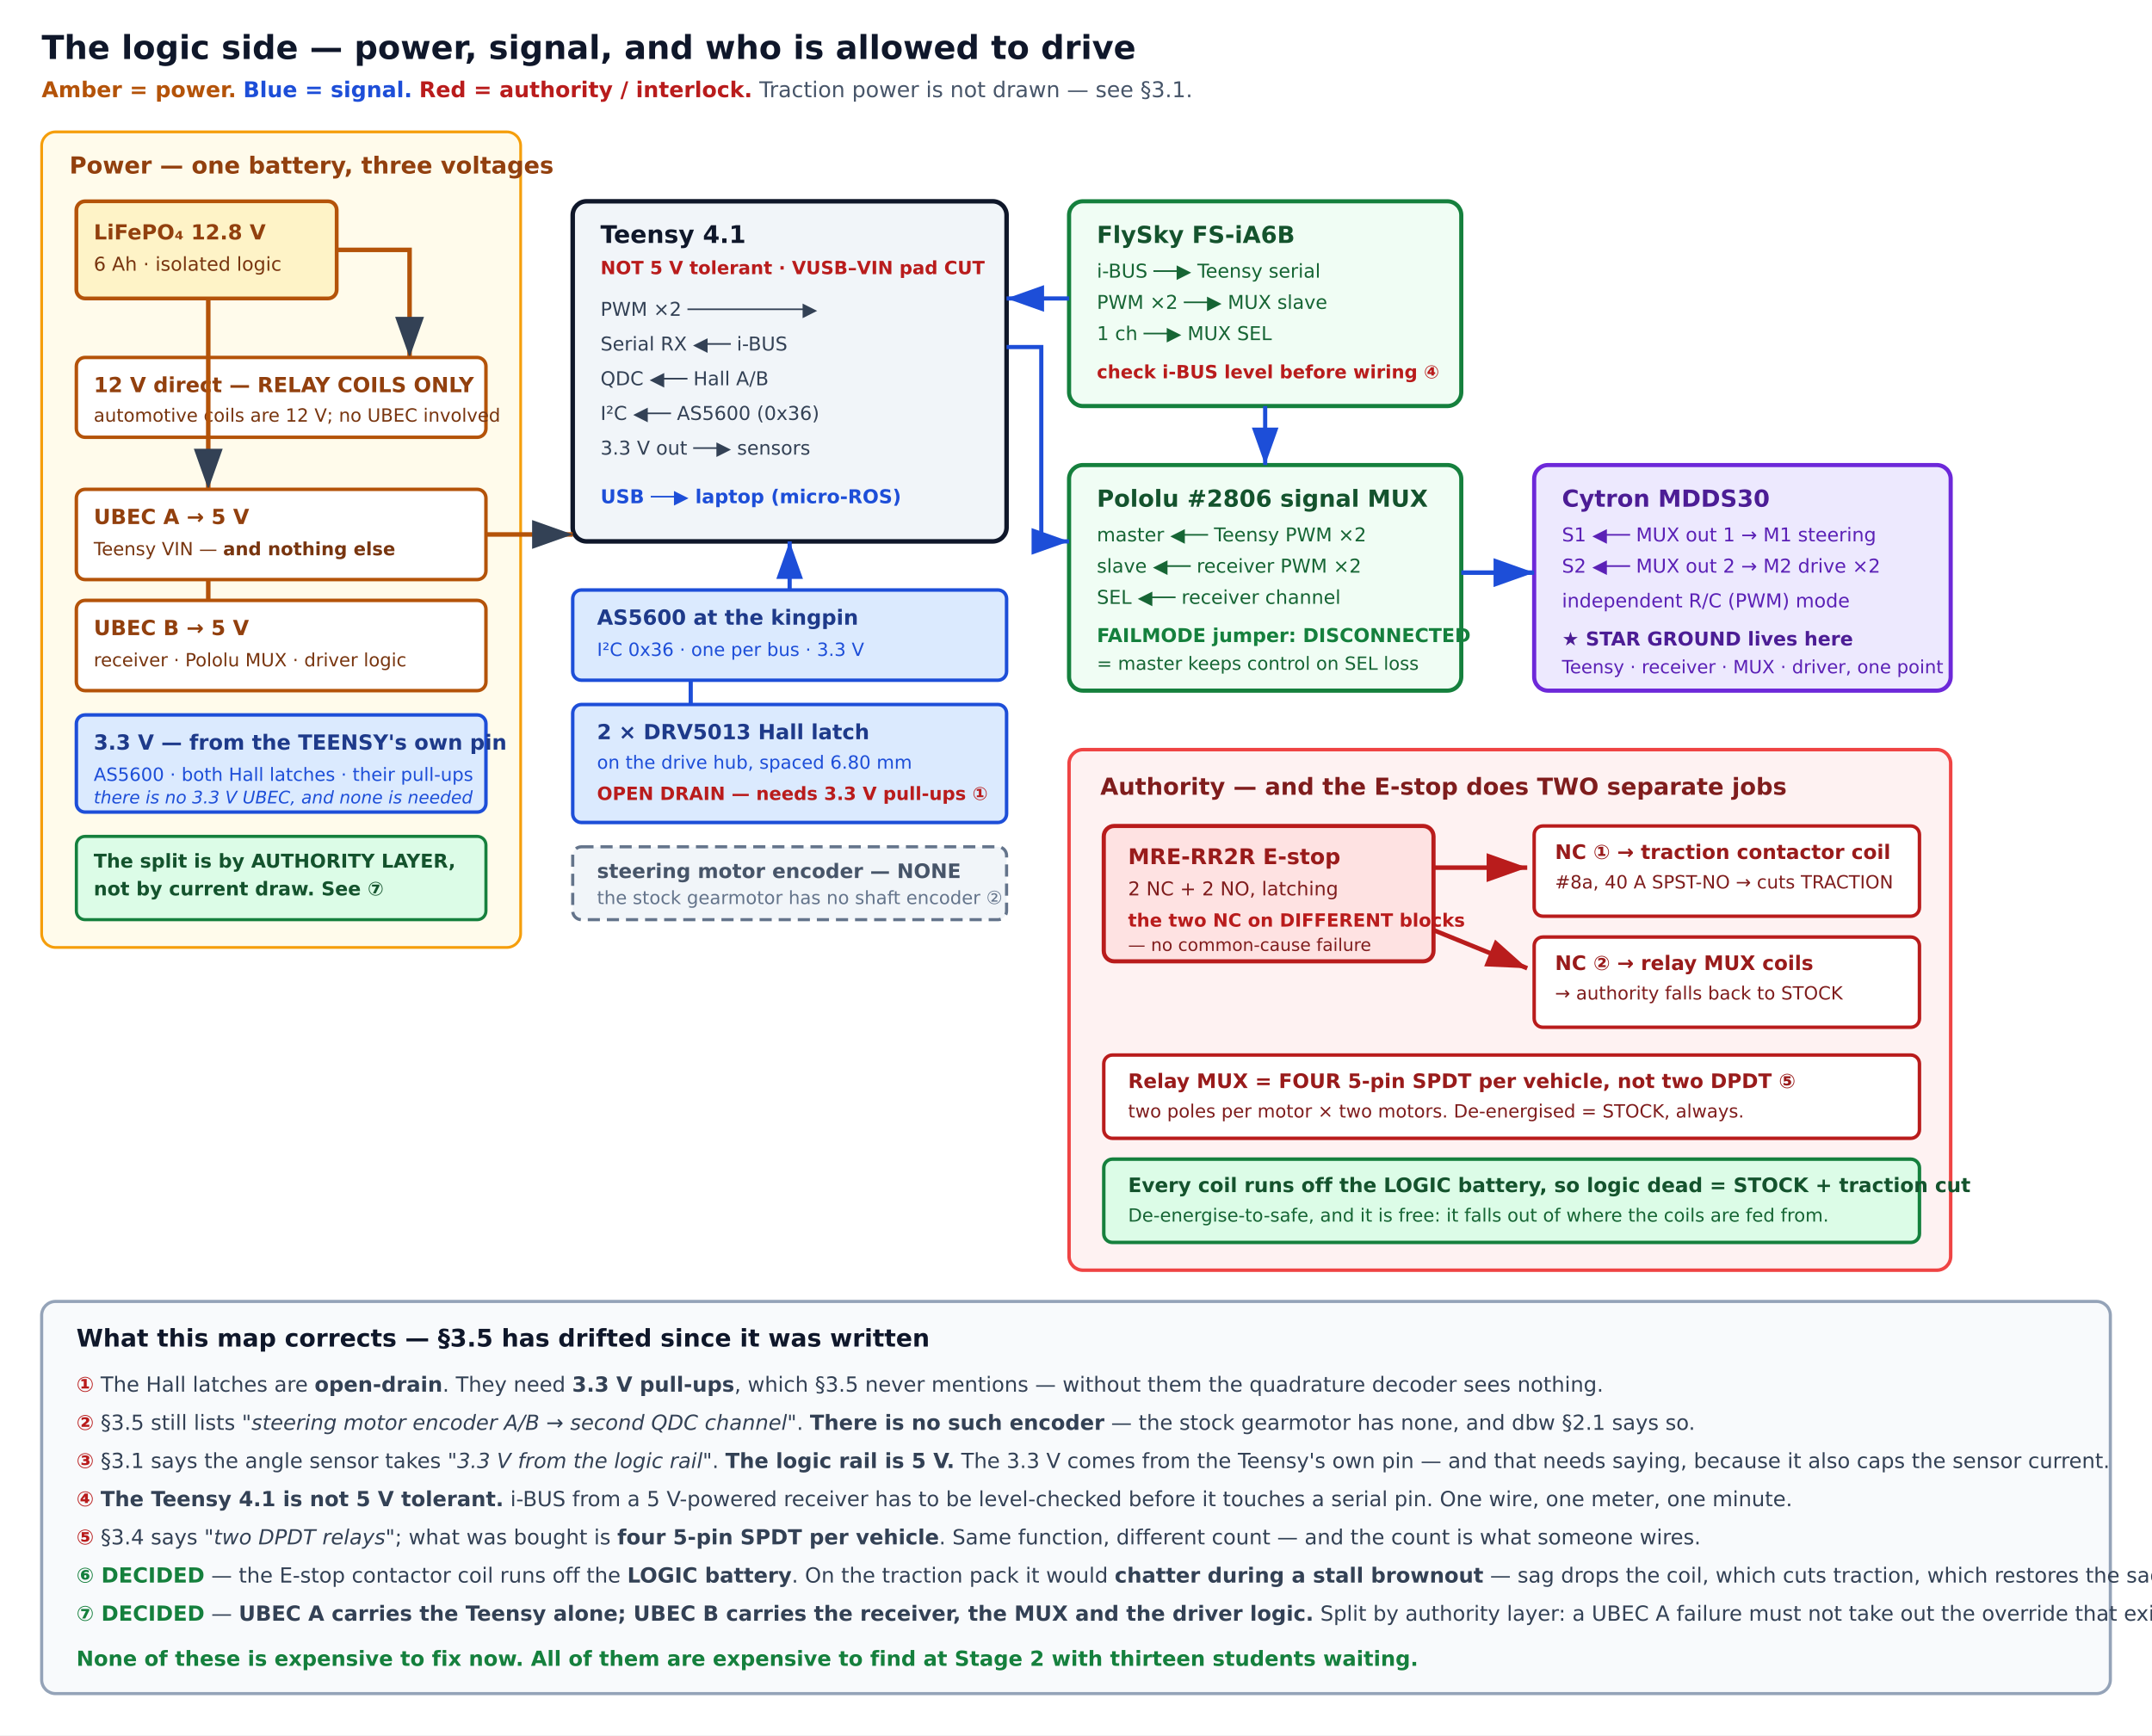
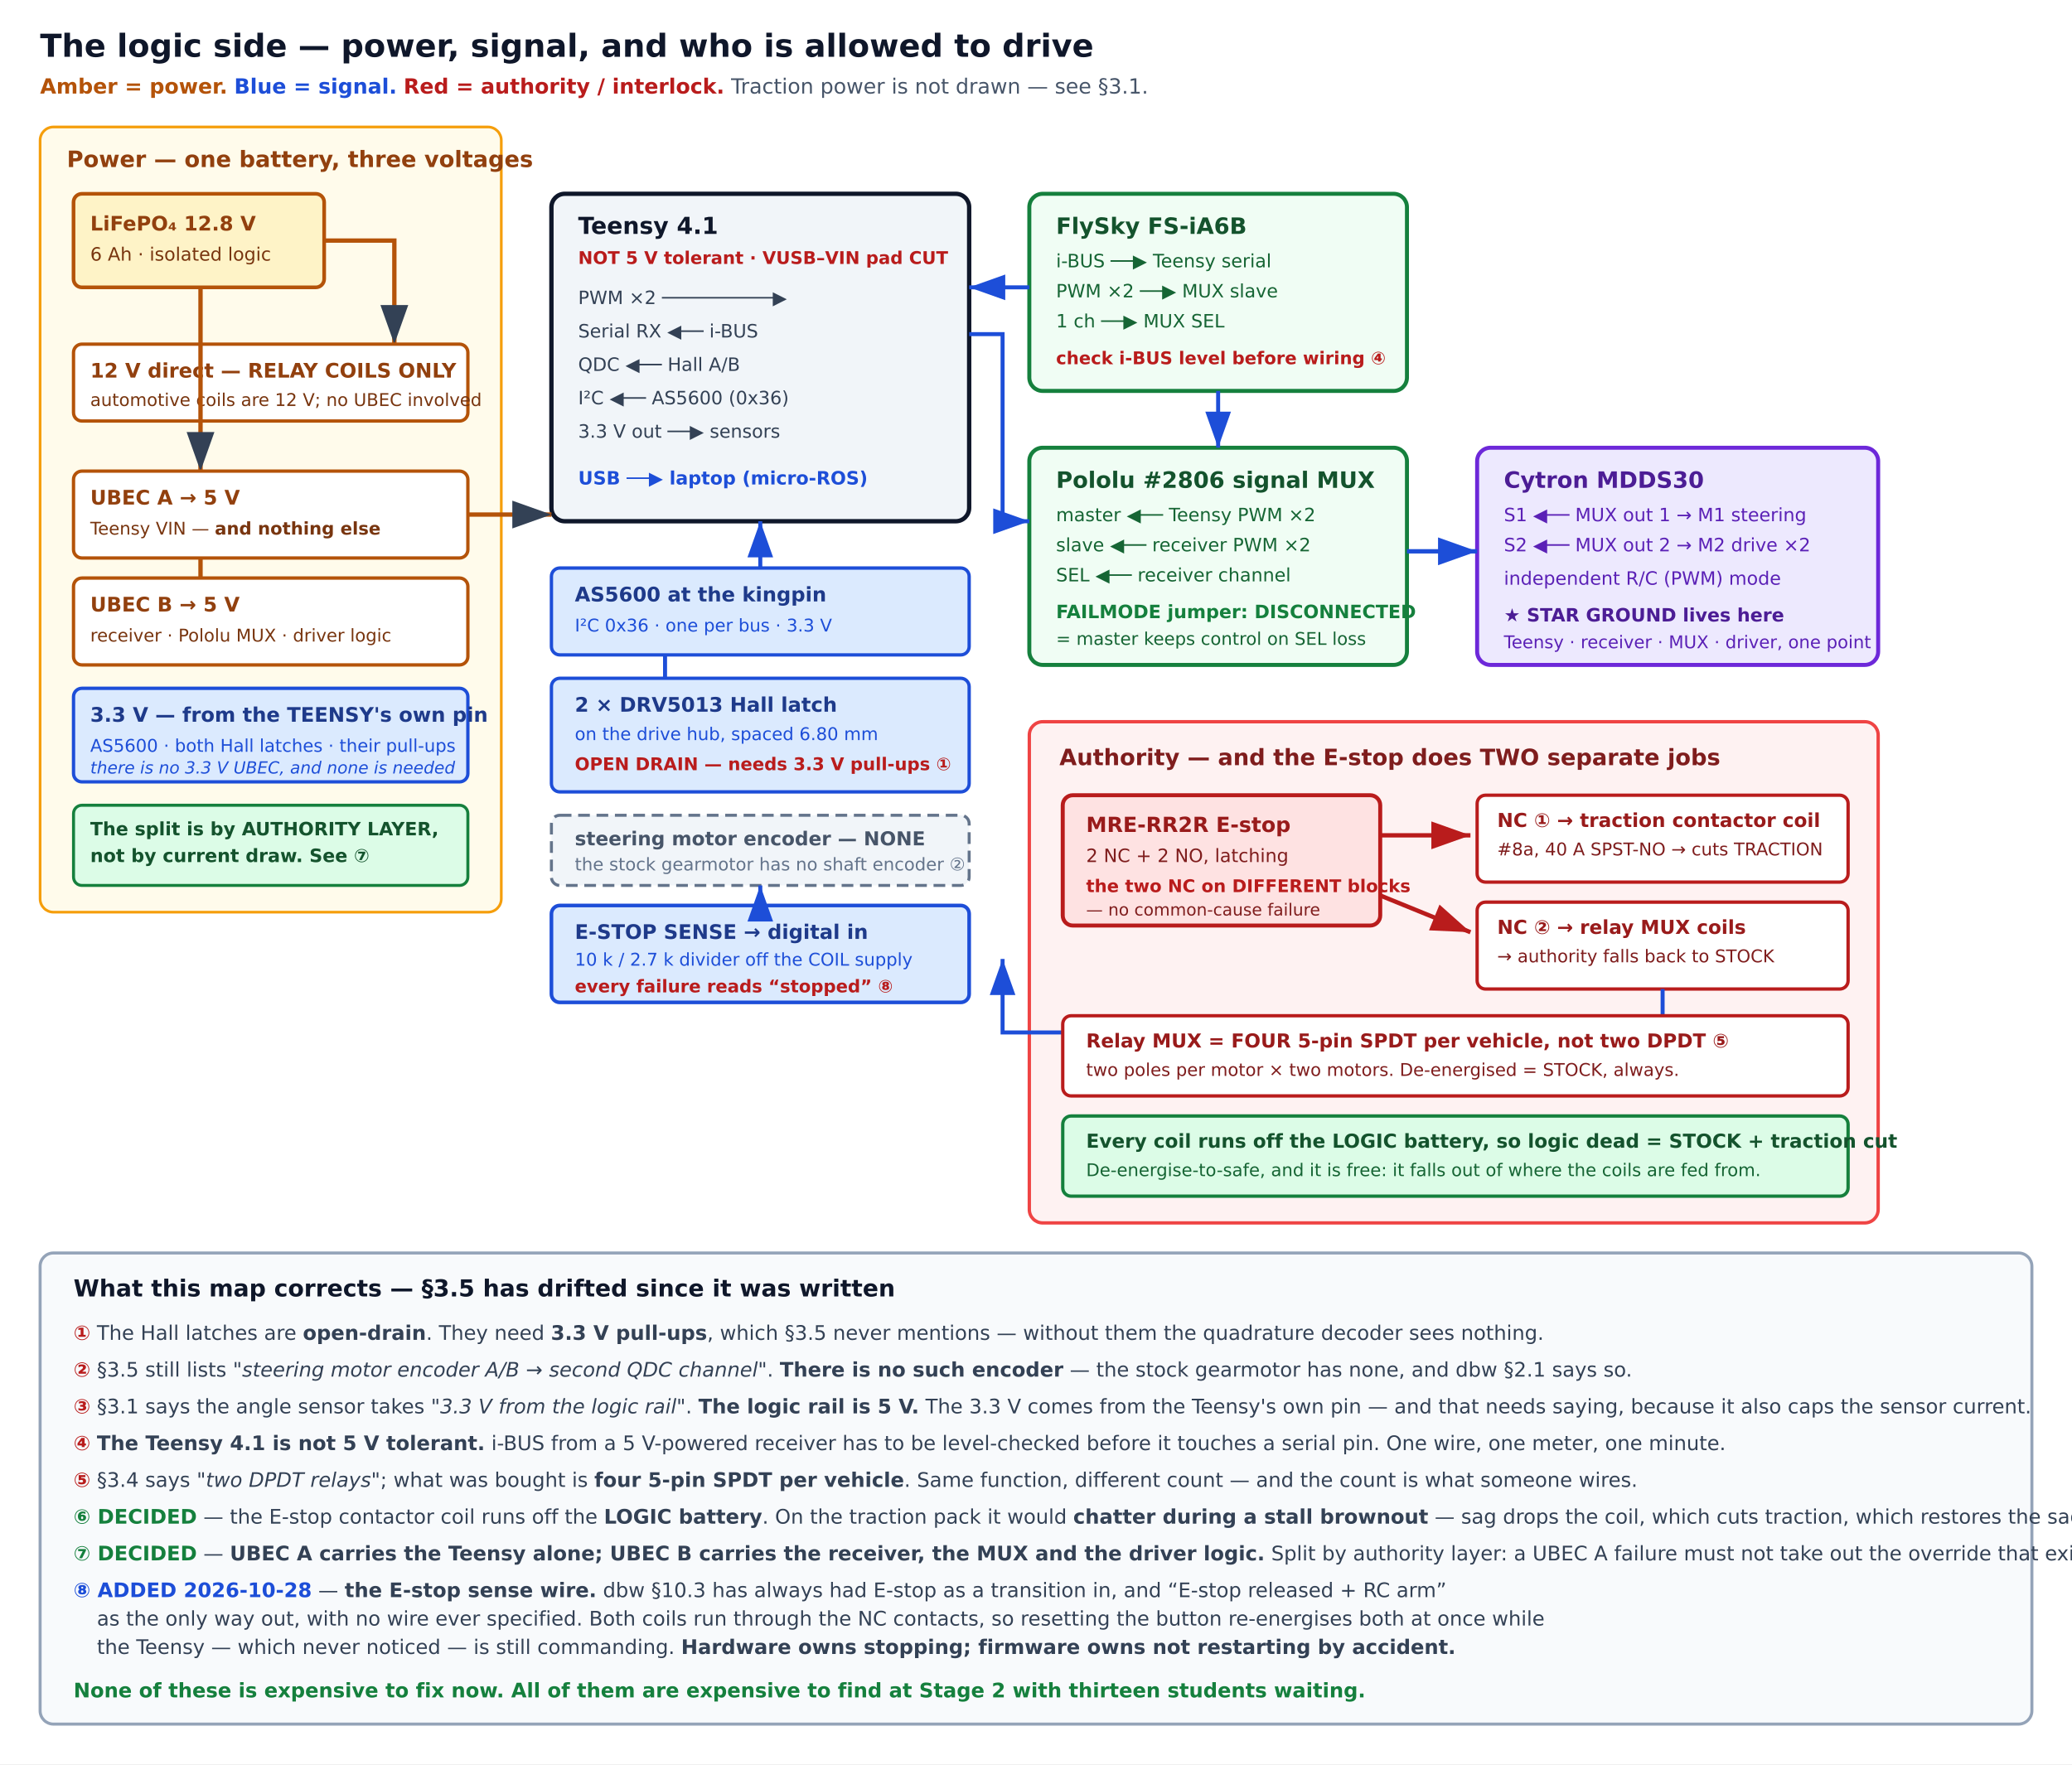
- <svg xmlns="http://www.w3.org/2000/svg" viewBox="0 0 1240 1000" width="1240" height="1000" font-family="DejaVu Sans, Helvetica, Arial, sans-serif">
+ <svg xmlns="http://www.w3.org/2000/svg" viewBox="0 0 1240 1056" width="1240" height="1056" font-family="DejaVu Sans, Helvetica, Arial, sans-serif">
  <defs>
    <marker id="a" markerWidth="10" markerHeight="10" refX="9" refY="3.2" orient="auto">
      <path d="M0,0 L0,6.4 L9,3.2 z" fill="#334155" />
    </marker>
    <marker id="ab" markerWidth="10" markerHeight="10" refX="9" refY="3.2" orient="auto">
      <path d="M0,0 L0,6.4 L9,3.2 z" fill="#1d4ed8" />
    </marker>
    <marker id="ag" markerWidth="10" markerHeight="10" refX="9" refY="3.2" orient="auto">
      <path d="M0,0 L0,6.4 L9,3.2 z" fill="#15803d" />
    </marker>
    <marker id="ar" markerWidth="10" markerHeight="10" refX="9" refY="3.2" orient="auto">
      <path d="M0,0 L0,6.4 L9,3.2 z" fill="#b91c1c" />
    </marker>
  </defs>
-   <rect width="1240" height="1000" fill="#ffffff" />
+   <rect width="1240" height="1056" fill="#ffffff" />
  <text x="24" y="34" font-size="19" font-weight="bold" fill="#0f172a">
    The logic side — power, signal, and who is allowed to drive
  </text>
  <text x="24" y="56" font-size="12.5" fill="#475569">
    <tspan fill="#b45309" font-weight="bold">Amber = power.</tspan>
    <tspan fill="#1d4ed8" font-weight="bold">  Blue = signal.</tspan>
    <tspan fill="#b91c1c" font-weight="bold">  Red = authority / interlock.</tspan>
    Traction power is not drawn — see §3.1.
  </text>
  <rect x="24" y="76" width="276" height="470" rx="8" fill="#fffbeb" stroke="#f59e0b" stroke-width="1.6" />
  <text x="40" y="100" font-size="13.5" font-weight="bold" fill="#92400e">Power — one battery, three voltages</text>
  <rect x="44" y="116" width="150" height="56" rx="5" fill="#fef3c7" stroke="#b45309" stroke-width="2.2" />
  <text x="54" y="138" font-size="12" font-weight="bold" fill="#92400e">LiFePO₄ 12.8 V</text>
  <text x="54" y="156" font-size="11" fill="#78350f">6 Ah · isolated logic</text>
  <path d="M194,144 L236,144 L236,206" stroke="#b45309" stroke-width="2.6" fill="none" marker-end="url(#a)" />
  <rect x="44" y="206" width="236" height="46" rx="5" fill="#ffffff" stroke="#b45309" stroke-width="2" />
  <text x="54" y="226" font-size="12" font-weight="bold" fill="#92400e">12 V direct — RELAY COILS ONLY</text>
  <text x="54" y="243" font-size="10.5" fill="#78350f">automotive coils are 12 V; no UBEC involved</text>
  <path d="M120,172 L120,282" stroke="#b45309" stroke-width="2.6" marker-end="url(#a)" />
  <rect x="44" y="282" width="236" height="52" rx="5" fill="#ffffff" stroke="#b45309" stroke-width="2" />
  <text x="54" y="302" font-size="12" font-weight="bold" fill="#92400e">UBEC A → 5 V</text>
  <text x="54" y="320" font-size="10.5" fill="#78350f">Teensy VIN — <tspan font-weight="bold">and nothing else</tspan>
  </text>
  <rect x="44" y="346" width="236" height="52" rx="5" fill="#ffffff" stroke="#b45309" stroke-width="2" />
  <text x="54" y="366" font-size="12" font-weight="bold" fill="#92400e">UBEC B → 5 V</text>
  <text x="54" y="384" font-size="10.5" fill="#78350f">receiver · Pololu MUX · driver logic</text>
  <path d="M120,334 L120,346" stroke="#b45309" stroke-width="2.6" />
  <rect x="44" y="412" width="236" height="56" rx="5" fill="#dbeafe" stroke="#1d4ed8" stroke-width="2" />
  <text x="54" y="432" font-size="12" font-weight="bold" fill="#1e3a8a">3.3 V — from the TEENSY's own pin</text>
  <text x="54" y="450" font-size="10.5" fill="#1d4ed8">AS5600 · both Hall latches · their pull-ups</text>
  <text x="54" y="463" font-size="10" font-style="italic" fill="#1d4ed8">there is no 3.3 V UBEC, and none is needed</text>
  <rect x="44" y="482" width="236" height="48" rx="5" fill="#dcfce7" stroke="#15803d" stroke-width="1.8" />
  <text x="54" y="500" font-size="11" font-weight="bold" fill="#14532d">The split is by AUTHORITY LAYER,</text>
  <text x="54" y="516" font-size="11" font-weight="bold" fill="#14532d">not by current draw. See ⑦</text>
  <rect x="330" y="116" width="250" height="196" rx="8" fill="#f1f5f9" stroke="#0f172a" stroke-width="2.6" />
  <text x="346" y="140" font-size="14" font-weight="bold" fill="#0f172a">Teensy 4.1</text>
  <text x="346" y="158" font-size="10.5" fill="#b91c1c" font-weight="bold">NOT 5 V tolerant · VUSB–VIN pad CUT</text>
  <text x="346" y="182" font-size="11" fill="#334155">PWM ×2 ──────────▶</text>
  <text x="346" y="202" font-size="11" fill="#334155">Serial RX ◀── i-BUS</text>
  <text x="346" y="222" font-size="11" fill="#334155">QDC ◀── Hall A/B</text>
  <text x="346" y="242" font-size="11" fill="#334155">I²C ◀── AS5600 (0x36)</text>
  <text x="346" y="262" font-size="11" fill="#334155">3.3 V out ──▶ sensors</text>
  <text x="346" y="290" font-size="11" font-weight="bold" fill="#1d4ed8">USB ──▶ laptop (micro-ROS)</text>
  <path d="M280,308 L330,308" stroke="#b45309" stroke-width="2.6" marker-end="url(#a)" />
  <rect x="330" y="340" width="250" height="52" rx="5" fill="#dbeafe" stroke="#1d4ed8" stroke-width="2" />
  <text x="344" y="360" font-size="12" font-weight="bold" fill="#1e3a8a">AS5600 at the kingpin</text>
  <text x="344" y="378" font-size="10.5" fill="#1d4ed8">I²C 0x36 · one per bus · 3.3 V</text>
  <path d="M455,340 L455,312" stroke="#1d4ed8" stroke-width="2.4" marker-end="url(#ab)" />
  <rect x="330" y="406" width="250" height="68" rx="5" fill="#dbeafe" stroke="#1d4ed8" stroke-width="2" />
  <text x="344" y="426" font-size="12" font-weight="bold" fill="#1e3a8a">2 × DRV5013 Hall latch</text>
  <text x="344" y="443" font-size="10.5" fill="#1d4ed8">on the drive hub, spaced 6.80 mm</text>
  <text x="344" y="461" font-size="10.5" font-weight="bold" fill="#b91c1c">OPEN DRAIN — needs 3.3 V pull-ups ①</text>
  <path d="M398,406 L398,392" stroke="#1d4ed8" stroke-width="2.4" />
  <rect x="330" y="488" width="250" height="42" rx="5" fill="#f1f5f9" stroke="#64748b" stroke-width="1.8" stroke-dasharray="7 4" />
  <text x="344" y="506" font-size="11.5" font-weight="bold" fill="#475569">steering motor encoder — NONE</text>
  <text x="344" y="521" font-size="10.5" fill="#64748b">the stock gearmotor has no shaft encoder ②</text>
+   <rect x="330" y="542" width="250" height="58" rx="5" fill="#dbeafe" stroke="#1d4ed8" stroke-width="2.2" />
+   <text x="344" y="562" font-size="12" font-weight="bold" fill="#1e3a8a">E-STOP SENSE → digital in</text>
+   <text x="344" y="578" font-size="10.5" fill="#1d4ed8">10 k / 2.7 k divider off the COIL supply</text>
+   <text x="344" y="594" font-size="10.5" font-weight="bold" fill="#b91c1c">every failure reads “stopped” ⑧</text>
+   <path d="M455,542 L455,530" stroke="#1d4ed8" stroke-width="2.4" marker-end="url(#ab)" />
  <rect x="616" y="116" width="226" height="118" rx="8" fill="#f0fdf4" stroke="#15803d" stroke-width="2.4" />
  <text x="632" y="140" font-size="13.5" font-weight="bold" fill="#14532d">FlySky FS-iA6B</text>
  <text x="632" y="160" font-size="11" fill="#166534">i-BUS ──▶ Teensy serial</text>
  <text x="632" y="178" font-size="11" fill="#166534">PWM ×2 ──▶ MUX slave</text>
  <text x="632" y="196" font-size="11" fill="#166534">1 ch ──▶ MUX SEL</text>
  <text x="632" y="218" font-size="10.5" font-weight="bold" fill="#b91c1c">check i-BUS level before wiring ④</text>
  <path d="M616,172 L580,172" stroke="#1d4ed8" stroke-width="2.4" marker-end="url(#ab)" />
  <rect x="616" y="268" width="226" height="130" rx="8" fill="#f0fdf4" stroke="#15803d" stroke-width="2.4" />
  <text x="632" y="292" font-size="13.5" font-weight="bold" fill="#14532d">Pololu #2806 signal MUX</text>
  <text x="632" y="312" font-size="11" fill="#166534">master ◀── Teensy PWM ×2</text>
  <text x="632" y="330" font-size="11" fill="#166534">slave  ◀── receiver PWM ×2</text>
  <text x="632" y="348" font-size="11" fill="#166534">SEL ◀── receiver channel</text>
  <text x="632" y="370" font-size="11" font-weight="bold" fill="#15803d">FAILMODE jumper: DISCONNECTED</text>
  <text x="632" y="386" font-size="10.5" fill="#166534">= master keeps control on SEL loss</text>
  <path d="M580,200 L600,200 L600,312 L616,312" fill="none" stroke="#1d4ed8" stroke-width="2.4" marker-end="url(#ab)" />
  <path d="M729,234 L729,268" stroke="#1d4ed8" stroke-width="2.4" marker-end="url(#ab)" />
  <rect x="884" y="268" width="240" height="130" rx="8" fill="#ede9fe" stroke="#6d28d9" stroke-width="2.4" />
  <text x="900" y="292" font-size="13.5" font-weight="bold" fill="#4c1d95">Cytron MDDS30</text>
  <text x="900" y="312" font-size="11" fill="#5b21b6">S1 ◀── MUX out 1 → M1 steering</text>
  <text x="900" y="330" font-size="11" fill="#5b21b6">S2 ◀── MUX out 2 → M2 drive ×2</text>
  <text x="900" y="350" font-size="11" fill="#5b21b6">independent R/C (PWM) mode</text>
  <text x="900" y="372" font-size="11" font-weight="bold" fill="#4c1d95">★ STAR GROUND lives here</text>
  <text x="900" y="388" font-size="10.5" fill="#5b21b6">Teensy · receiver · MUX · driver, one point</text>
  <path d="M842,330 L884,330" stroke="#1d4ed8" stroke-width="2.6" marker-end="url(#ab)" />
  <rect x="616" y="432" width="508" height="300" rx="8" fill="#fef2f2" stroke="#ef4444" stroke-width="2" />
  <text x="634" y="458" font-size="13.5" font-weight="bold" fill="#7f1d1d">Authority — and the E-stop does TWO separate jobs</text>
  <rect x="636" y="476" width="190" height="78" rx="6" fill="#fee2e2" stroke="#b91c1c" stroke-width="2.4" />
  <text x="650" y="498" font-size="12.5" font-weight="bold" fill="#991b1b">MRE-RR2R E-stop</text>
  <text x="650" y="516" font-size="11" fill="#7f1d1d">2 NC + 2 NO, latching</text>
  <text x="650" y="534" font-size="10.5" font-weight="bold" fill="#b91c1c">the two NC on DIFFERENT blocks</text>
  <text x="650" y="548" font-size="10" fill="#7f1d1d">— no common-cause failure</text>
  <path d="M826,500 L880,500" stroke="#b91c1c" stroke-width="2.6" marker-end="url(#ar)" />
  <rect x="884" y="476" width="222" height="52" rx="5" fill="#ffffff" stroke="#b91c1c" stroke-width="2" />
  <text x="896" y="495" font-size="11.5" font-weight="bold" fill="#991b1b">NC ① → traction contactor coil</text>
  <text x="896" y="512" font-size="10.5" fill="#7f1d1d">#8a, 40 A SPST-NO → cuts TRACTION</text>
  <path d="M826,536 L880,558" stroke="#b91c1c" stroke-width="2.6" marker-end="url(#ar)" />
  <rect x="884" y="540" width="222" height="52" rx="5" fill="#ffffff" stroke="#b91c1c" stroke-width="2" />
  <text x="896" y="559" font-size="11.5" font-weight="bold" fill="#991b1b">NC ② → relay MUX coils</text>
  <text x="896" y="576" font-size="10.5" fill="#7f1d1d">→ authority falls back to STOCK</text>
+   <path d="M995,592 L995,618 L600,618 L600,574" fill="none" stroke="#1d4ed8" stroke-width="2.4" marker-end="url(#ab)" />
+   <text x="664" y="634" font-size="10.5" font-weight="bold" fill="#1d4ed8">sense tap — same node, divided down ⑧</text>
  <rect x="636" y="608" width="470" height="48" rx="5" fill="#ffffff" stroke="#b91c1c" stroke-width="2" />
  <text x="650" y="627" font-size="11.5" font-weight="bold" fill="#991b1b">Relay MUX = FOUR 5-pin SPDT per vehicle, not two DPDT ⑤</text>
  <text x="650" y="644" font-size="10.5" fill="#7f1d1d">two poles per motor × two motors. De-energised = STOCK, always.</text>
  <rect x="636" y="668" width="470" height="48" rx="5" fill="#dcfce7" stroke="#15803d" stroke-width="2" />
  <text x="650" y="687" font-size="11.5" font-weight="bold" fill="#14532d">Every coil runs off the LOGIC battery, so logic dead = STOCK + traction cut</text>
  <text x="650" y="704" font-size="10.5" fill="#166534">De-energise-to-safe, and it is free: it falls out of where the coils are fed from.</text>
-   <rect x="24" y="750" width="1192" height="226" rx="8" fill="#f8fafc" stroke="#94a3b8" stroke-width="1.8" />
+   <rect x="24" y="750" width="1192" height="282" rx="8" fill="#f8fafc" stroke="#94a3b8" stroke-width="1.8" />
  <text x="44" y="776" font-size="14" font-weight="bold" fill="#0f172a">What this map corrects — §3.5 has drifted since it was written</text>
  <text x="44" y="802" font-size="12" fill="#334155">
    <tspan font-weight="bold" fill="#b91c1c">①</tspan> The Hall latches are <tspan font-weight="bold">open-drain</tspan>. They need <tspan font-weight="bold">3.3 V pull-ups</tspan>, which §3.5 never mentions — without them the quadrature decoder sees nothing.</text>
  <text x="44" y="824" font-size="12" fill="#334155">
    <tspan font-weight="bold" fill="#b91c1c">②</tspan> §3.5 still lists <tspan font-style="italic">"steering motor encoder A/B → second QDC channel"</tspan>. <tspan font-weight="bold">There is no such encoder</tspan> — the stock gearmotor has none, and dbw §2.1 says so.</text>
  <text x="44" y="846" font-size="12" fill="#334155">
    <tspan font-weight="bold" fill="#b91c1c">③</tspan> §3.1 says the angle sensor takes <tspan font-style="italic">"3.3 V from the logic rail"</tspan>. <tspan font-weight="bold">The logic rail is 5 V.</tspan> The 3.3 V comes from the Teensy's own pin — and that needs saying, because it also caps the sensor current.</text>
  <text x="44" y="868" font-size="12" fill="#334155">
    <tspan font-weight="bold" fill="#b91c1c">④</tspan>
    <tspan font-weight="bold">The Teensy 4.1 is not 5 V tolerant.</tspan> i-BUS from a 5 V-powered receiver has to be level-checked before it touches a serial pin. One wire, one meter, one minute.</text>
  <text x="44" y="890" font-size="12" fill="#334155">
    <tspan font-weight="bold" fill="#b91c1c">⑤</tspan> §3.4 says <tspan font-style="italic">"two DPDT relays"</tspan>; what was bought is <tspan font-weight="bold">four 5-pin SPDT per vehicle</tspan>. Same function, different count — and the count is what someone wires.</text>
  <text x="44" y="912" font-size="12" fill="#334155">
    <tspan font-weight="bold" fill="#15803d">⑥ DECIDED</tspan> — the E-stop contactor coil runs off the <tspan font-weight="bold">LOGIC battery</tspan>. On the traction pack it would <tspan font-weight="bold">chatter during a stall brownout</tspan> — sag drops the coil, which cuts traction, which restores the sag. Cost: no logic battery ⇒ the car is dead, not a stock toy.</text>
  <text x="44" y="934" font-size="12" fill="#334155">
    <tspan font-weight="bold" fill="#15803d">⑦ DECIDED</tspan> — <tspan font-weight="bold">UBEC A carries the Teensy alone; UBEC B carries the receiver, the MUX and the driver logic.</tspan> Split by authority layer: a UBEC A failure must not take out the override that exists to survive the Teensy.</text>
-   <text x="44" y="960" font-size="12" font-weight="bold" fill="#15803d">None of these is expensive to fix now. All of them are expensive to find at Stage 2 with thirteen students waiting.</text>
+   <text x="44" y="956" font-size="12" fill="#334155">
+     <tspan font-weight="bold" fill="#1d4ed8">⑧ ADDED 2026-10-28</tspan> — <tspan font-weight="bold">the E-stop sense wire.</tspan> dbw §10.3 has always had E-stop as a transition in, and “E-stop released + RC arm”</text>
+   <text x="58" y="973" font-size="12" fill="#334155">as the only way out, with no wire ever specified. Both coils run through the NC contacts, so resetting the button re-energises both at once while</text>
+   <text x="58" y="990" font-size="12" fill="#334155">the Teensy — which never noticed — is still commanding. <tspan font-weight="bold">Hardware owns stopping; firmware owns not restarting by accident.</tspan>
+   </text>
+   <text x="44" y="1016" font-size="12" font-weight="bold" fill="#15803d">None of these is expensive to fix now. All of them are expensive to find at Stage 2 with thirteen students waiting.</text>
</svg>
